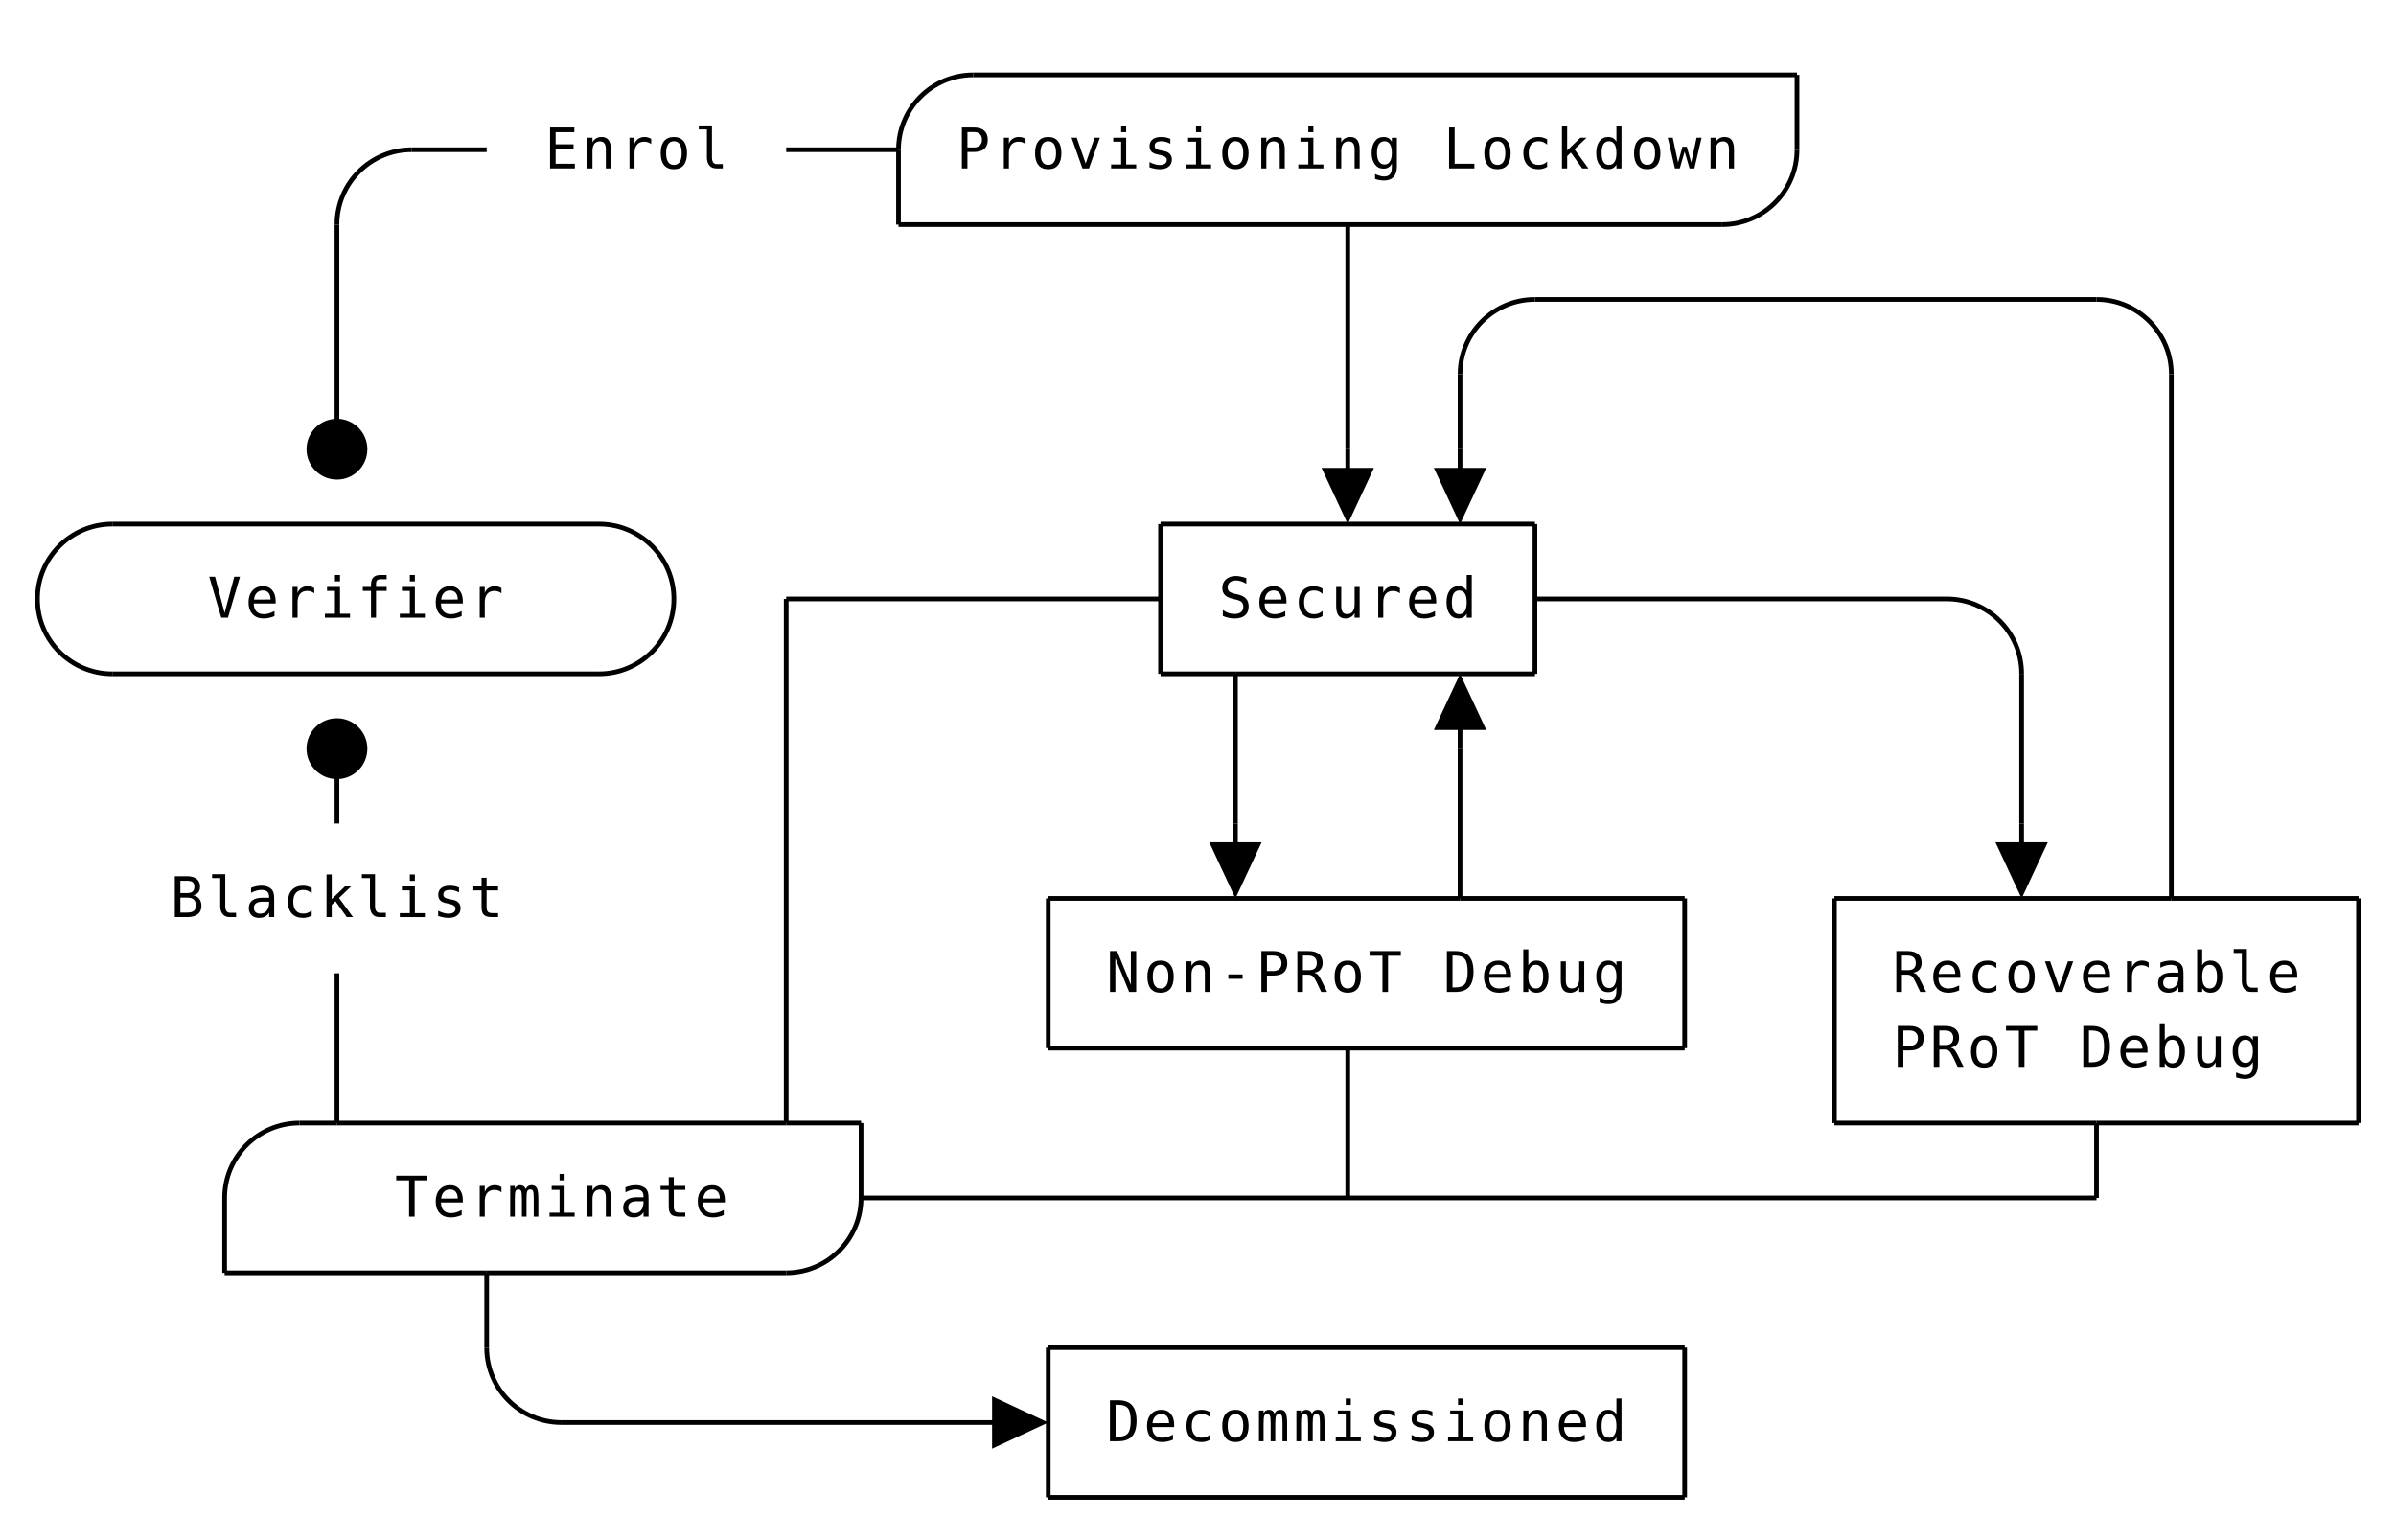
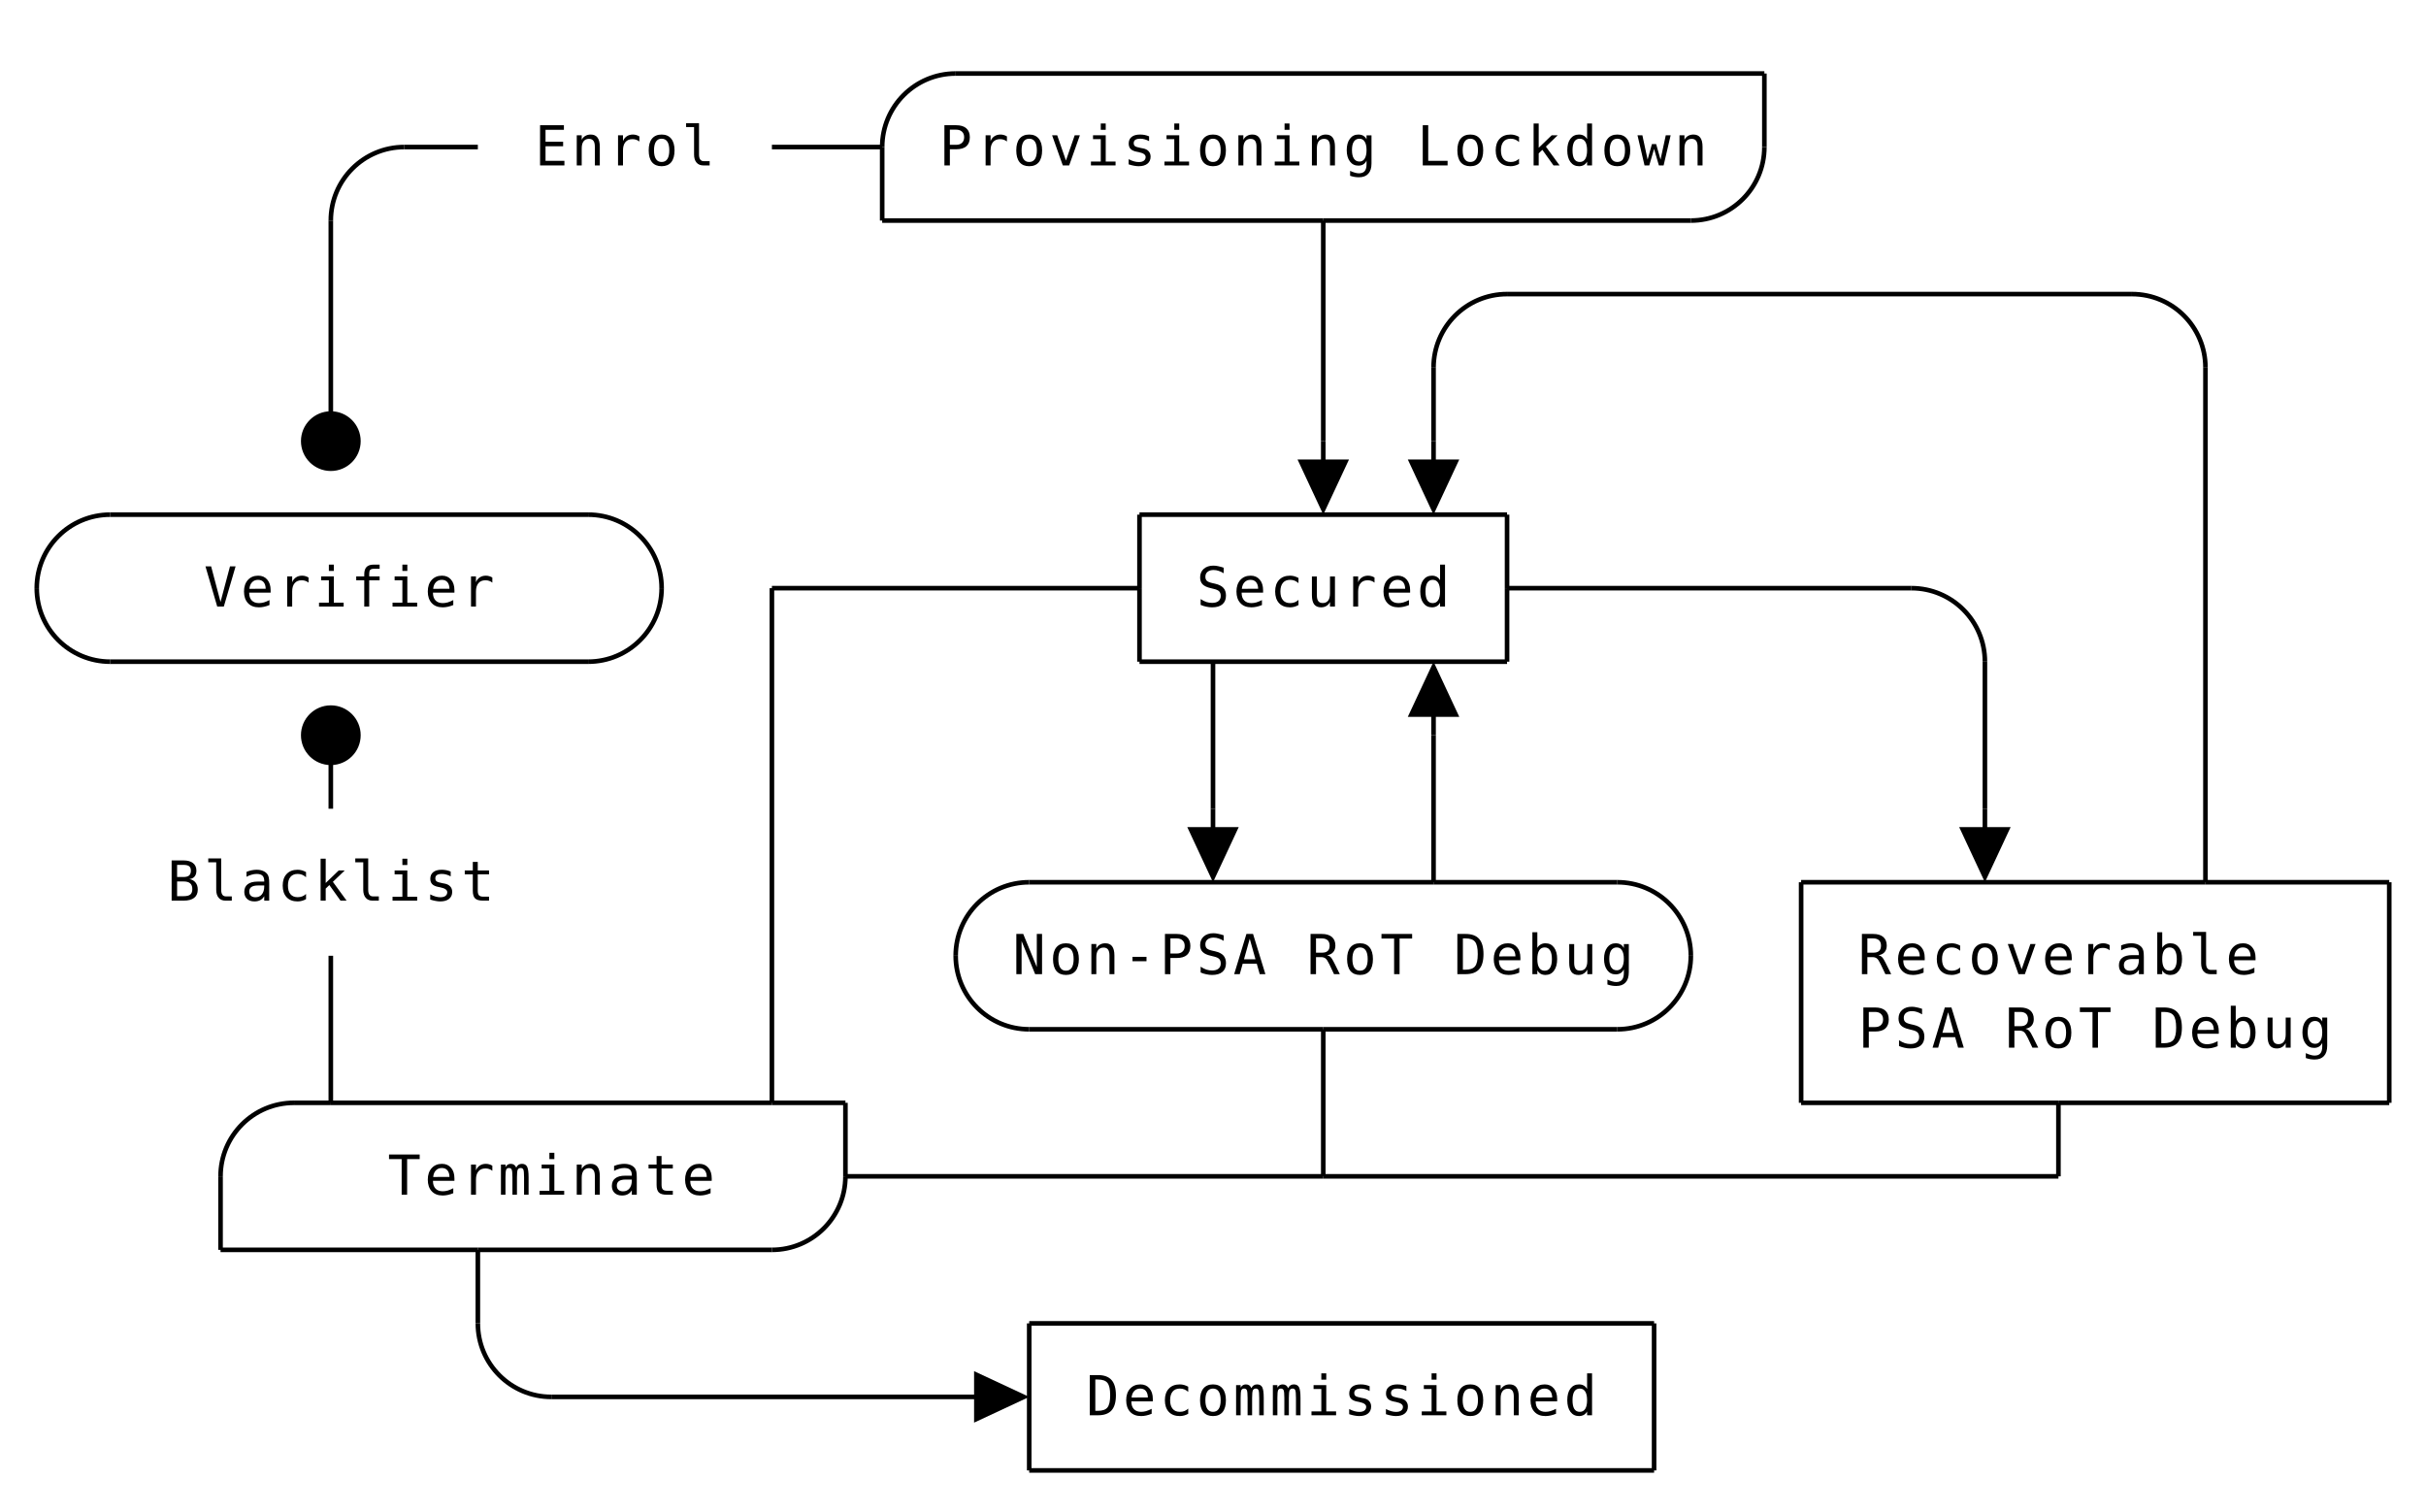
- <svg xmlns="http://www.w3.org/2000/svg" class="diagram" version="1.1" height="329" width="512" viewBox="0 0 512.0 329.0">
+ <svg xmlns="http://www.w3.org/2000/svg" class="diagram" version="1.1" height="329" width="528" viewBox="0 0 528.0 329.0">
  <g transform="translate(8,16)">
    <path d="M 200,0 L 376,0" fill="none" stroke="black" />
    <path d="M 80,16 L 96,16" fill="none" stroke="black" />
    <path d="M 160,16 L 184,16" fill="none" stroke="black" />
    <path d="M 184,32 L 280,32" fill="none" stroke="black" />
    <path d="M 280,32 L 360,32" fill="none" stroke="black" />
-     <path d="M 320,48 L 440,48" fill="none" stroke="black" />
+     <path d="M 320,48 L 456,48" fill="none" stroke="black" />
    <path d="M 16,96 L 120,96" fill="none" stroke="black" />
    <path d="M 240,96 L 320,96" fill="none" stroke="black" />
    <path d="M 160,112 L 240,112" fill="none" stroke="black" />
    <path d="M 320,112 L 408,112" fill="none" stroke="black" />
    <path d="M 16,128 L 120,128" fill="none" stroke="black" />
    <path d="M 240,128 L 256,128" fill="none" stroke="black" />
    <path d="M 256,128 L 320,128" fill="none" stroke="black" />
    <path d="M 216,176 L 304,176" fill="none" stroke="black" />
-     <path d="M 304,176 L 352,176" fill="none" stroke="black" />
-     <path d="M 384,176 L 456,176" fill="none" stroke="black" />
-     <path d="M 456,176 L 496,176" fill="none" stroke="black" />
+     <path d="M 304,176 L 344,176" fill="none" stroke="black" />
+     <path d="M 384,176 L 472,176" fill="none" stroke="black" />
+     <path d="M 472,176 L 512,176" fill="none" stroke="black" />
    <path d="M 216,208 L 280,208" fill="none" stroke="black" />
-     <path d="M 280,208 L 352,208" fill="none" stroke="black" />
+     <path d="M 280,208 L 344,208" fill="none" stroke="black" />
    <path d="M 56,224 L 64,224" fill="none" stroke="black" />
    <path d="M 64,224 L 160,224" fill="none" stroke="black" />
    <path d="M 160,224 L 176,224" fill="none" stroke="black" />
    <path d="M 384,224 L 440,224" fill="none" stroke="black" />
-     <path d="M 440,224 L 496,224" fill="none" stroke="black" />
+     <path d="M 440,224 L 512,224" fill="none" stroke="black" />
    <path d="M 176,240 L 280,240" fill="none" stroke="black" />
    <path d="M 280,240 L 440,240" fill="none" stroke="black" />
    <path d="M 40,256 L 96,256" fill="none" stroke="black" />
    <path d="M 96,256 L 160,256" fill="none" stroke="black" />
    <path d="M 216,272 L 352,272" fill="none" stroke="black" />
    <path d="M 112,288 L 208,288" fill="none" stroke="black" />
    <path d="M 216,304 L 352,304" fill="none" stroke="black" />
    <path d="M 40,240 L 40,256" fill="none" stroke="black" />
    <path d="M 64,32 L 64,80" fill="none" stroke="black" />
    <path d="M 64,144 L 64,160" fill="none" stroke="black" />
    <path d="M 64,192 L 64,224" fill="none" stroke="black" />
    <path d="M 96,256 L 96,272" fill="none" stroke="black" />
    <path d="M 160,112 L 160,224" fill="none" stroke="black" />
    <path d="M 176,224 L 176,240" fill="none" stroke="black" />
    <path d="M 184,16 L 184,32" fill="none" stroke="black" />
-     <path d="M 216,176 L 216,208" fill="none" stroke="black" />
    <path d="M 216,272 L 216,304" fill="none" stroke="black" />
    <path d="M 240,96 L 240,112" fill="none" stroke="black" />
    <path d="M 240,112 L 240,128" fill="none" stroke="black" />
    <path d="M 256,128 L 256,160" fill="none" stroke="black" />
    <path d="M 280,32 L 280,80" fill="none" stroke="black" />
    <path d="M 280,208 L 280,240" fill="none" stroke="black" />
    <path d="M 304,64 L 304,80" fill="none" stroke="black" />
    <path d="M 304,144 L 304,176" fill="none" stroke="black" />
    <path d="M 320,96 L 320,112" fill="none" stroke="black" />
    <path d="M 320,112 L 320,128" fill="none" stroke="black" />
-     <path d="M 352,176 L 352,208" fill="none" stroke="black" />
    <path d="M 352,272 L 352,304" fill="none" stroke="black" />
    <path d="M 376,0 L 376,16" fill="none" stroke="black" />
    <path d="M 384,176 L 384,224" fill="none" stroke="black" />
    <path d="M 424,128 L 424,160" fill="none" stroke="black" />
    <path d="M 440,224 L 440,240" fill="none" stroke="black" />
-     <path d="M 456,64 L 456,176" fill="none" stroke="black" />
-     <path d="M 496,176 L 496,224" fill="none" stroke="black" />
+     <path d="M 472,64 L 472,176" fill="none" stroke="black" />
+     <path d="M 512,176 L 512,224" fill="none" stroke="black" />
    <polygon points="216,288 204,282.4 204,293.6" transform="rotate(0, 208, 288)" fill="black" />
    <path d="M 256,160 L 256,168" fill="none" stroke="black" />
    <polygon points="272,160 260,154.4 260,165.6" transform="rotate(90, 256, 160)" fill="black" />
    <path d="M 280,80 L 280,88" fill="none" stroke="black" />
    <polygon points="296,80 284,74.4 284,85.6" transform="rotate(90, 280, 80)" fill="black" />
    <path d="M 304,80 L 304,88" fill="none" stroke="black" />
    <polygon points="320,80 308,74.4 308,85.6" transform="rotate(90, 304, 80)" fill="black" />
    <path d="M 304,136 L 304,144" fill="none" stroke="black" />
    <polygon points="320,144 308,138.4 308,149.6" transform="rotate(270, 304, 144)" fill="black" />
    <path d="M 424,160 L 424,168" fill="none" stroke="black" />
    <polygon points="440,160 428,154.4 428,165.6" transform="rotate(90, 424, 160)" fill="black" />
    <path d="M 200,0 A 16,16 0 0,0 184,16" fill="none" stroke="black" />
    <path d="M 80,16 A 16,16 0 0,0 64,32" fill="none" stroke="black" />
    <path d="M 376,16 A 16,16 0 0,1 360,32" fill="none" stroke="black" />
    <path d="M 320,48 A 16,16 0 0,0 304,64" fill="none" stroke="black" />
-     <path d="M 440,48 A 16,16 0 0,1 456,64" fill="none" stroke="black" />
+     <path d="M 456,48 A 16,16 0 0,1 472,64" fill="none" stroke="black" />
    <path d="M 16,96 A 16,16 0 0,0 0,112" fill="none" stroke="black" />
    <path d="M 120,96 A 16,16 0 0,1 136,112" fill="none" stroke="black" />
    <path d="M 408,112 A 16,16 0 0,1 424,128" fill="none" stroke="black" />
    <path d="M 0,112 A 16,16 0 0,0 16,128" fill="none" stroke="black" />
    <path d="M 136,112 A 16,16 0 0,1 120,128" fill="none" stroke="black" />
+     <path d="M 216,176 A 16,16 0 0,0 200,192" fill="none" stroke="black" />
+     <path d="M 344,176 A 16,16 0 0,1 360,192" fill="none" stroke="black" />
+     <path d="M 200,192 A 16,16 0 0,0 216,208" fill="none" stroke="black" />
+     <path d="M 360,192 A 16,16 0 0,1 344,208" fill="none" stroke="black" />
    <path d="M 56,224 A 16,16 0 0,0 40,240" fill="none" stroke="black" />
    <path d="M 176,240 A 16,16 0 0,1 160,256" fill="none" stroke="black" />
    <path d="M 96,272 A 16,16 0 0,0 112,288" fill="none" stroke="black" />
    <circle cx="64" cy="80" r="6" fill="black" stroke="black" />
    <circle cx="64" cy="144" r="6" fill="black" stroke="black" />
-     <text text-anchor="middle" font-family="monospace" x="304" y="20" fill="black" font-size="1em">L</text>
+     <text text-anchor="middle" font-family="monospace" x="408" y="212" fill="black" font-size="1em">S</text>
+     <text text-anchor="middle" font-family="monospace" x="496" y="212" fill="black" font-size="1em">g</text>
+     <text text-anchor="middle" font-family="monospace" x="88" y="244" fill="black" font-size="1em">e</text>
+     <text text-anchor="middle" font-family="monospace" x="40" y="180" fill="black" font-size="1em">l</text>
+     <text text-anchor="middle" font-family="monospace" x="288" y="196" fill="black" font-size="1em">o</text>
+     <text text-anchor="middle" font-family="monospace" x="336" y="196" fill="black" font-size="1em">u</text>
+     <text text-anchor="middle" font-family="monospace" x="120" y="244" fill="black" font-size="1em">n</text>
+     <text text-anchor="middle" font-family="monospace" x="136" y="244" fill="black" font-size="1em">t</text>
+     <text text-anchor="middle" font-family="monospace" x="144" y="20" fill="black" font-size="1em">l</text>
    <text text-anchor="middle" font-family="monospace" x="80" y="180" fill="black" font-size="1em">i</text>
-     <text text-anchor="middle" font-family="monospace" x="240" y="196" fill="black" font-size="1em">o</text>
-     <text text-anchor="middle" font-family="monospace" x="288" y="196" fill="black" font-size="1em">T</text>
+     <text text-anchor="middle" font-family="monospace" x="400" y="196" fill="black" font-size="1em">R</text>
+     <text text-anchor="middle" font-family="monospace" x="328" y="292" fill="black" font-size="1em">e</text>
+     <text text-anchor="middle" font-family="monospace" x="272" y="292" fill="black" font-size="1em">m</text>
+     <text text-anchor="middle" font-family="monospace" x="296" y="116" fill="black" font-size="1em">e</text>
+     <text text-anchor="middle" font-family="monospace" x="64" y="180" fill="black" font-size="1em">k</text>
+     <text text-anchor="middle" font-family="monospace" x="72" y="180" fill="black" font-size="1em">l</text>
+     <text text-anchor="middle" font-family="monospace" x="456" y="196" fill="black" font-size="1em">a</text>
+     <text text-anchor="middle" font-family="monospace" x="64" y="116" fill="black" font-size="1em">i</text>
+     <text text-anchor="middle" font-family="monospace" x="200" y="20" fill="black" font-size="1em">P</text>
+     <text text-anchor="middle" font-family="monospace" x="264" y="116" fill="black" font-size="1em">e</text>
+     <text text-anchor="middle" font-family="monospace" x="56" y="180" fill="black" font-size="1em">c</text>
+     <text text-anchor="middle" font-family="monospace" x="488" y="212" fill="black" font-size="1em">u</text>
+     <text text-anchor="middle" font-family="monospace" x="256" y="196" fill="black" font-size="1em">S</text>
+     <text text-anchor="middle" font-family="monospace" x="224" y="20" fill="black" font-size="1em">v</text>
+     <text text-anchor="middle" font-family="monospace" x="352" y="20" fill="black" font-size="1em">w</text>
+     <text text-anchor="middle" font-family="monospace" x="48" y="116" fill="black" font-size="1em">e</text>
+     <text text-anchor="middle" font-family="monospace" x="280" y="116" fill="black" font-size="1em">u</text>
+     <text text-anchor="middle" font-family="monospace" x="88" y="116" fill="black" font-size="1em">e</text>
+     <text text-anchor="middle" font-family="monospace" x="240" y="292" fill="black" font-size="1em">e</text>
+     <text text-anchor="middle" font-family="monospace" x="248" y="20" fill="black" font-size="1em">i</text>
+     <text text-anchor="middle" font-family="monospace" x="320" y="20" fill="black" font-size="1em">c</text>
+     <text text-anchor="middle" font-family="monospace" x="264" y="196" fill="black" font-size="1em">A</text>
+     <text text-anchor="middle" font-family="monospace" x="144" y="244" fill="black" font-size="1em">e</text>
+     <text text-anchor="middle" font-family="monospace" x="40" y="116" fill="black" font-size="1em">V</text>
    <text text-anchor="middle" font-family="monospace" x="304" y="292" fill="black" font-size="1em">i</text>
-     <text text-anchor="middle" font-family="monospace" x="288" y="116" fill="black" font-size="1em">r</text>
+     <text text-anchor="middle" font-family="monospace" x="280" y="20" fill="black" font-size="1em">n</text>
+     <text text-anchor="middle" font-family="monospace" x="96" y="244" fill="black" font-size="1em">r</text>
    <text text-anchor="middle" font-family="monospace" x="288" y="292" fill="black" font-size="1em">s</text>
    <text text-anchor="middle" font-family="monospace" x="208" y="20" fill="black" font-size="1em">r</text>
-     <text text-anchor="middle" font-family="monospace" x="224" y="20" fill="black" font-size="1em">v</text>
+     <text text-anchor="middle" font-family="monospace" x="304" y="20" fill="black" font-size="1em">L</text>
+     <text text-anchor="middle" font-family="monospace" x="432" y="196" fill="black" font-size="1em">v</text>
+     <text text-anchor="middle" font-family="monospace" x="472" y="212" fill="black" font-size="1em">e</text>
+     <text text-anchor="middle" font-family="monospace" x="120" y="20" fill="black" font-size="1em">n</text>
+     <text text-anchor="middle" font-family="monospace" x="272" y="20" fill="black" font-size="1em">i</text>
+     <text text-anchor="middle" font-family="monospace" x="96" y="116" fill="black" font-size="1em">r</text>
+     <text text-anchor="middle" font-family="monospace" x="440" y="196" fill="black" font-size="1em">e</text>
+     <text text-anchor="middle" font-family="monospace" x="128" y="20" fill="black" font-size="1em">r</text>
+     <text text-anchor="middle" font-family="monospace" x="280" y="196" fill="black" font-size="1em">R</text>
+     <text text-anchor="middle" font-family="monospace" x="480" y="212" fill="black" font-size="1em">b</text>
+     <text text-anchor="middle" font-family="monospace" x="224" y="196" fill="black" font-size="1em">o</text>
+     <text text-anchor="middle" font-family="monospace" x="472" y="196" fill="black" font-size="1em">l</text>
+     <text text-anchor="middle" font-family="monospace" x="464" y="196" fill="black" font-size="1em">b</text>
+     <text text-anchor="middle" font-family="monospace" x="448" y="212" fill="black" font-size="1em">T</text>
+     <text text-anchor="middle" font-family="monospace" x="280" y="292" fill="black" font-size="1em">i</text>
+     <text text-anchor="middle" font-family="monospace" x="112" y="20" fill="black" font-size="1em">E</text>
+     <text text-anchor="middle" font-family="monospace" x="336" y="20" fill="black" font-size="1em">d</text>
+     <text text-anchor="middle" font-family="monospace" x="288" y="116" fill="black" font-size="1em">r</text>
+     <text text-anchor="middle" font-family="monospace" x="32" y="180" fill="black" font-size="1em">B</text>
+     <text text-anchor="middle" font-family="monospace" x="80" y="244" fill="black" font-size="1em">T</text>
+     <text text-anchor="middle" font-family="monospace" x="312" y="196" fill="black" font-size="1em">D</text>
+     <text text-anchor="middle" font-family="monospace" x="344" y="196" fill="black" font-size="1em">g</text>
+     <text text-anchor="middle" font-family="monospace" x="416" y="212" fill="black" font-size="1em">A</text>
+     <text text-anchor="middle" font-family="monospace" x="256" y="20" fill="black" font-size="1em">o</text>
    <text text-anchor="middle" font-family="monospace" x="360" y="20" fill="black" font-size="1em">n</text>
-     <text text-anchor="middle" font-family="monospace" x="472" y="212" fill="black" font-size="1em">g</text>
+     <text text-anchor="middle" font-family="monospace" x="56" y="116" fill="black" font-size="1em">r</text>
+     <text text-anchor="middle" font-family="monospace" x="320" y="196" fill="black" font-size="1em">e</text>
+     <text text-anchor="middle" font-family="monospace" x="448" y="196" fill="black" font-size="1em">r</text>
+     <text text-anchor="middle" font-family="monospace" x="136" y="20" fill="black" font-size="1em">o</text>
+     <text text-anchor="middle" font-family="monospace" x="328" y="20" fill="black" font-size="1em">k</text>
+     <text text-anchor="middle" font-family="monospace" x="304" y="116" fill="black" font-size="1em">d</text>
+     <text text-anchor="middle" font-family="monospace" x="440" y="212" fill="black" font-size="1em">o</text>
+     <text text-anchor="middle" font-family="monospace" x="464" y="212" fill="black" font-size="1em">D</text>
    <text text-anchor="middle" font-family="monospace" x="112" y="244" fill="black" font-size="1em">i</text>
-     <text text-anchor="middle" font-family="monospace" x="120" y="244" fill="black" font-size="1em">n</text>
+     <text text-anchor="middle" font-family="monospace" x="248" y="292" fill="black" font-size="1em">c</text>
+     <text text-anchor="middle" font-family="monospace" x="288" y="20" fill="black" font-size="1em">g</text>
+     <text text-anchor="middle" font-family="monospace" x="72" y="116" fill="black" font-size="1em">f</text>
    <text text-anchor="middle" font-family="monospace" x="256" y="292" fill="black" font-size="1em">o</text>
+     <text text-anchor="middle" font-family="monospace" x="248" y="196" fill="black" font-size="1em">P</text>
+     <text text-anchor="middle" font-family="monospace" x="424" y="196" fill="black" font-size="1em">o</text>
+     <text text-anchor="middle" font-family="monospace" x="264" y="292" fill="black" font-size="1em">m</text>
+     <text text-anchor="middle" font-family="monospace" x="264" y="20" fill="black" font-size="1em">n</text>
+     <text text-anchor="middle" font-family="monospace" x="416" y="196" fill="black" font-size="1em">c</text>
+     <text text-anchor="middle" font-family="monospace" x="432" y="212" fill="black" font-size="1em">R</text>
+     <text text-anchor="middle" font-family="monospace" x="48" y="180" fill="black" font-size="1em">a</text>
+     <text text-anchor="middle" font-family="monospace" x="480" y="196" fill="black" font-size="1em">e</text>
+     <text text-anchor="middle" font-family="monospace" x="400" y="212" fill="black" font-size="1em">P</text>
    <text text-anchor="middle" font-family="monospace" x="80" y="116" fill="black" font-size="1em">i</text>
-     <text text-anchor="middle" font-family="monospace" x="304" y="116" fill="black" font-size="1em">d</text>
-     <text text-anchor="middle" font-family="monospace" x="464" y="196" fill="black" font-size="1em">b</text>
+     <text text-anchor="middle" font-family="monospace" x="240" y="196" fill="black" font-size="1em">-</text>
+     <text text-anchor="middle" font-family="monospace" x="296" y="196" fill="black" font-size="1em">T</text>
+     <text text-anchor="middle" font-family="monospace" x="320" y="292" fill="black" font-size="1em">n</text>
+     <text text-anchor="middle" font-family="monospace" x="256" y="116" fill="black" font-size="1em">S</text>
+     <text text-anchor="middle" font-family="monospace" x="408" y="196" fill="black" font-size="1em">e</text>
+     <text text-anchor="middle" font-family="monospace" x="328" y="196" fill="black" font-size="1em">b</text>
+     <text text-anchor="middle" font-family="monospace" x="104" y="244" fill="black" font-size="1em">m</text>
+     <text text-anchor="middle" font-family="monospace" x="296" y="292" fill="black" font-size="1em">s</text>
+     <text text-anchor="middle" font-family="monospace" x="216" y="20" fill="black" font-size="1em">o</text>
+     <text text-anchor="middle" font-family="monospace" x="232" y="20" fill="black" font-size="1em">i</text>
+     <text text-anchor="middle" font-family="monospace" x="240" y="20" fill="black" font-size="1em">s</text>
+     <text text-anchor="middle" font-family="monospace" x="216" y="196" fill="black" font-size="1em">N</text>
    <text text-anchor="middle" font-family="monospace" x="232" y="292" fill="black" font-size="1em">D</text>
-     <text text-anchor="middle" font-family="monospace" x="280" y="20" fill="black" font-size="1em">n</text>
-     <text text-anchor="middle" font-family="monospace" x="400" y="196" fill="black" font-size="1em">R</text>
-     <text text-anchor="middle" font-family="monospace" x="408" y="212" fill="black" font-size="1em">R</text>
-     <text text-anchor="middle" font-family="monospace" x="272" y="20" fill="black" font-size="1em">i</text>
-     <text text-anchor="middle" font-family="monospace" x="336" y="20" fill="black" font-size="1em">d</text>
-     <text text-anchor="middle" font-family="monospace" x="56" y="180" fill="black" font-size="1em">c</text>
-     <text text-anchor="middle" font-family="monospace" x="472" y="196" fill="black" font-size="1em">l</text>
-     <text text-anchor="middle" font-family="monospace" x="456" y="212" fill="black" font-size="1em">b</text>
-     <text text-anchor="middle" font-family="monospace" x="144" y="244" fill="black" font-size="1em">e</text>
-     <text text-anchor="middle" font-family="monospace" x="56" y="116" fill="black" font-size="1em">r</text>
-     <text text-anchor="middle" font-family="monospace" x="272" y="196" fill="black" font-size="1em">R</text>
-     <text text-anchor="middle" font-family="monospace" x="312" y="196" fill="black" font-size="1em">e</text>
-     <text text-anchor="middle" font-family="monospace" x="264" y="196" fill="black" font-size="1em">P</text>
-     <text text-anchor="middle" font-family="monospace" x="240" y="292" fill="black" font-size="1em">e</text>
-     <text text-anchor="middle" font-family="monospace" x="280" y="292" fill="black" font-size="1em">i</text>
-     <text text-anchor="middle" font-family="monospace" x="264" y="292" fill="black" font-size="1em">m</text>
-     <text text-anchor="middle" font-family="monospace" x="320" y="196" fill="black" font-size="1em">b</text>
-     <text text-anchor="middle" font-family="monospace" x="272" y="292" fill="black" font-size="1em">m</text>
-     <text text-anchor="middle" font-family="monospace" x="328" y="196" fill="black" font-size="1em">u</text>
-     <text text-anchor="middle" font-family="monospace" x="96" y="244" fill="black" font-size="1em">r</text>
-     <text text-anchor="middle" font-family="monospace" x="88" y="116" fill="black" font-size="1em">e</text>
+     <text text-anchor="middle" font-family="monospace" x="312" y="292" fill="black" font-size="1em">o</text>
+     <text text-anchor="middle" font-family="monospace" x="312" y="20" fill="black" font-size="1em">o</text>
+     <text text-anchor="middle" font-family="monospace" x="272" y="116" fill="black" font-size="1em">c</text>
    <text text-anchor="middle" font-family="monospace" x="88" y="180" fill="black" font-size="1em">s</text>
-     <text text-anchor="middle" font-family="monospace" x="80" y="244" fill="black" font-size="1em">T</text>
-     <text text-anchor="middle" font-family="monospace" x="136" y="244" fill="black" font-size="1em">t</text>
-     <text text-anchor="middle" font-family="monospace" x="104" y="244" fill="black" font-size="1em">m</text>
-     <text text-anchor="middle" font-family="monospace" x="136" y="20" fill="black" font-size="1em">o</text>
-     <text text-anchor="middle" font-family="monospace" x="256" y="20" fill="black" font-size="1em">o</text>
-     <text text-anchor="middle" font-family="monospace" x="64" y="116" fill="black" font-size="1em">i</text>
-     <text text-anchor="middle" font-family="monospace" x="328" y="20" fill="black" font-size="1em">k</text>
-     <text text-anchor="middle" font-family="monospace" x="48" y="116" fill="black" font-size="1em">e</text>
-     <text text-anchor="middle" font-family="monospace" x="264" y="116" fill="black" font-size="1em">e</text>
-     <text text-anchor="middle" font-family="monospace" x="304" y="196" fill="black" font-size="1em">D</text>
-     <text text-anchor="middle" font-family="monospace" x="400" y="212" fill="black" font-size="1em">P</text>
-     <text text-anchor="middle" font-family="monospace" x="440" y="212" fill="black" font-size="1em">D</text>
-     <text text-anchor="middle" font-family="monospace" x="112" y="20" fill="black" font-size="1em">E</text>
-     <text text-anchor="middle" font-family="monospace" x="144" y="20" fill="black" font-size="1em">l</text>
-     <text text-anchor="middle" font-family="monospace" x="240" y="20" fill="black" font-size="1em">s</text>
-     <text text-anchor="middle" font-family="monospace" x="424" y="196" fill="black" font-size="1em">o</text>
-     <text text-anchor="middle" font-family="monospace" x="464" y="212" fill="black" font-size="1em">u</text>
-     <text text-anchor="middle" font-family="monospace" x="128" y="20" fill="black" font-size="1em">r</text>
-     <text text-anchor="middle" font-family="monospace" x="272" y="116" fill="black" font-size="1em">c</text>
-     <text text-anchor="middle" font-family="monospace" x="336" y="196" fill="black" font-size="1em">g</text>
-     <text text-anchor="middle" font-family="monospace" x="416" y="196" fill="black" font-size="1em">c</text>
-     <text text-anchor="middle" font-family="monospace" x="296" y="292" fill="black" font-size="1em">s</text>
    <text text-anchor="middle" font-family="monospace" x="96" y="180" fill="black" font-size="1em">t</text>
-     <text text-anchor="middle" font-family="monospace" x="424" y="212" fill="black" font-size="1em">T</text>
-     <text text-anchor="middle" font-family="monospace" x="64" y="180" fill="black" font-size="1em">k</text>
-     <text text-anchor="middle" font-family="monospace" x="432" y="196" fill="black" font-size="1em">v</text>
-     <text text-anchor="middle" font-family="monospace" x="408" y="196" fill="black" font-size="1em">e</text>
-     <text text-anchor="middle" font-family="monospace" x="248" y="20" fill="black" font-size="1em">i</text>
-     <text text-anchor="middle" font-family="monospace" x="72" y="180" fill="black" font-size="1em">l</text>
-     <text text-anchor="middle" font-family="monospace" x="232" y="196" fill="black" font-size="1em">N</text>
-     <text text-anchor="middle" font-family="monospace" x="248" y="196" fill="black" font-size="1em">n</text>
-     <text text-anchor="middle" font-family="monospace" x="256" y="196" fill="black" font-size="1em">-</text>
-     <text text-anchor="middle" font-family="monospace" x="216" y="20" fill="black" font-size="1em">o</text>
-     <text text-anchor="middle" font-family="monospace" x="96" y="116" fill="black" font-size="1em">r</text>
-     <text text-anchor="middle" font-family="monospace" x="40" y="180" fill="black" font-size="1em">l</text>
-     <text text-anchor="middle" font-family="monospace" x="280" y="196" fill="black" font-size="1em">o</text>
+     <text text-anchor="middle" font-family="monospace" x="344" y="20" fill="black" font-size="1em">o</text>
+     <text text-anchor="middle" font-family="monospace" x="232" y="196" fill="black" font-size="1em">n</text>
    <text text-anchor="middle" font-family="monospace" x="128" y="244" fill="black" font-size="1em">a</text>
-     <text text-anchor="middle" font-family="monospace" x="312" y="292" fill="black" font-size="1em">o</text>
-     <text text-anchor="middle" font-family="monospace" x="120" y="20" fill="black" font-size="1em">n</text>
-     <text text-anchor="middle" font-family="monospace" x="48" y="180" fill="black" font-size="1em">a</text>
-     <text text-anchor="middle" font-family="monospace" x="200" y="20" fill="black" font-size="1em">P</text>
-     <text text-anchor="middle" font-family="monospace" x="72" y="116" fill="black" font-size="1em">f</text>
-     <text text-anchor="middle" font-family="monospace" x="312" y="20" fill="black" font-size="1em">o</text>
-     <text text-anchor="middle" font-family="monospace" x="32" y="180" fill="black" font-size="1em">B</text>
-     <text text-anchor="middle" font-family="monospace" x="88" y="244" fill="black" font-size="1em">e</text>
-     <text text-anchor="middle" font-family="monospace" x="320" y="292" fill="black" font-size="1em">n</text>
-     <text text-anchor="middle" font-family="monospace" x="320" y="20" fill="black" font-size="1em">c</text>
-     <text text-anchor="middle" font-family="monospace" x="448" y="196" fill="black" font-size="1em">r</text>
-     <text text-anchor="middle" font-family="monospace" x="448" y="212" fill="black" font-size="1em">e</text>
-     <text text-anchor="middle" font-family="monospace" x="328" y="292" fill="black" font-size="1em">e</text>
-     <text text-anchor="middle" font-family="monospace" x="232" y="20" fill="black" font-size="1em">i</text>
-     <text text-anchor="middle" font-family="monospace" x="40" y="116" fill="black" font-size="1em">V</text>
-     <text text-anchor="middle" font-family="monospace" x="256" y="116" fill="black" font-size="1em">S</text>
-     <text text-anchor="middle" font-family="monospace" x="296" y="116" fill="black" font-size="1em">e</text>
-     <text text-anchor="middle" font-family="monospace" x="440" y="196" fill="black" font-size="1em">e</text>
-     <text text-anchor="middle" font-family="monospace" x="480" y="196" fill="black" font-size="1em">e</text>
-     <text text-anchor="middle" font-family="monospace" x="416" y="212" fill="black" font-size="1em">o</text>
-     <text text-anchor="middle" font-family="monospace" x="264" y="20" fill="black" font-size="1em">n</text>
-     <text text-anchor="middle" font-family="monospace" x="288" y="20" fill="black" font-size="1em">g</text>
-     <text text-anchor="middle" font-family="monospace" x="344" y="20" fill="black" font-size="1em">o</text>
-     <text text-anchor="middle" font-family="monospace" x="352" y="20" fill="black" font-size="1em">w</text>
-     <text text-anchor="middle" font-family="monospace" x="280" y="116" fill="black" font-size="1em">u</text>
-     <text text-anchor="middle" font-family="monospace" x="456" y="196" fill="black" font-size="1em">a</text>
-     <text text-anchor="middle" font-family="monospace" x="248" y="292" fill="black" font-size="1em">c</text>
    <text text-anchor="middle" font-family="monospace" x="336" y="292" fill="black" font-size="1em">d</text>
  </g>
</svg>
